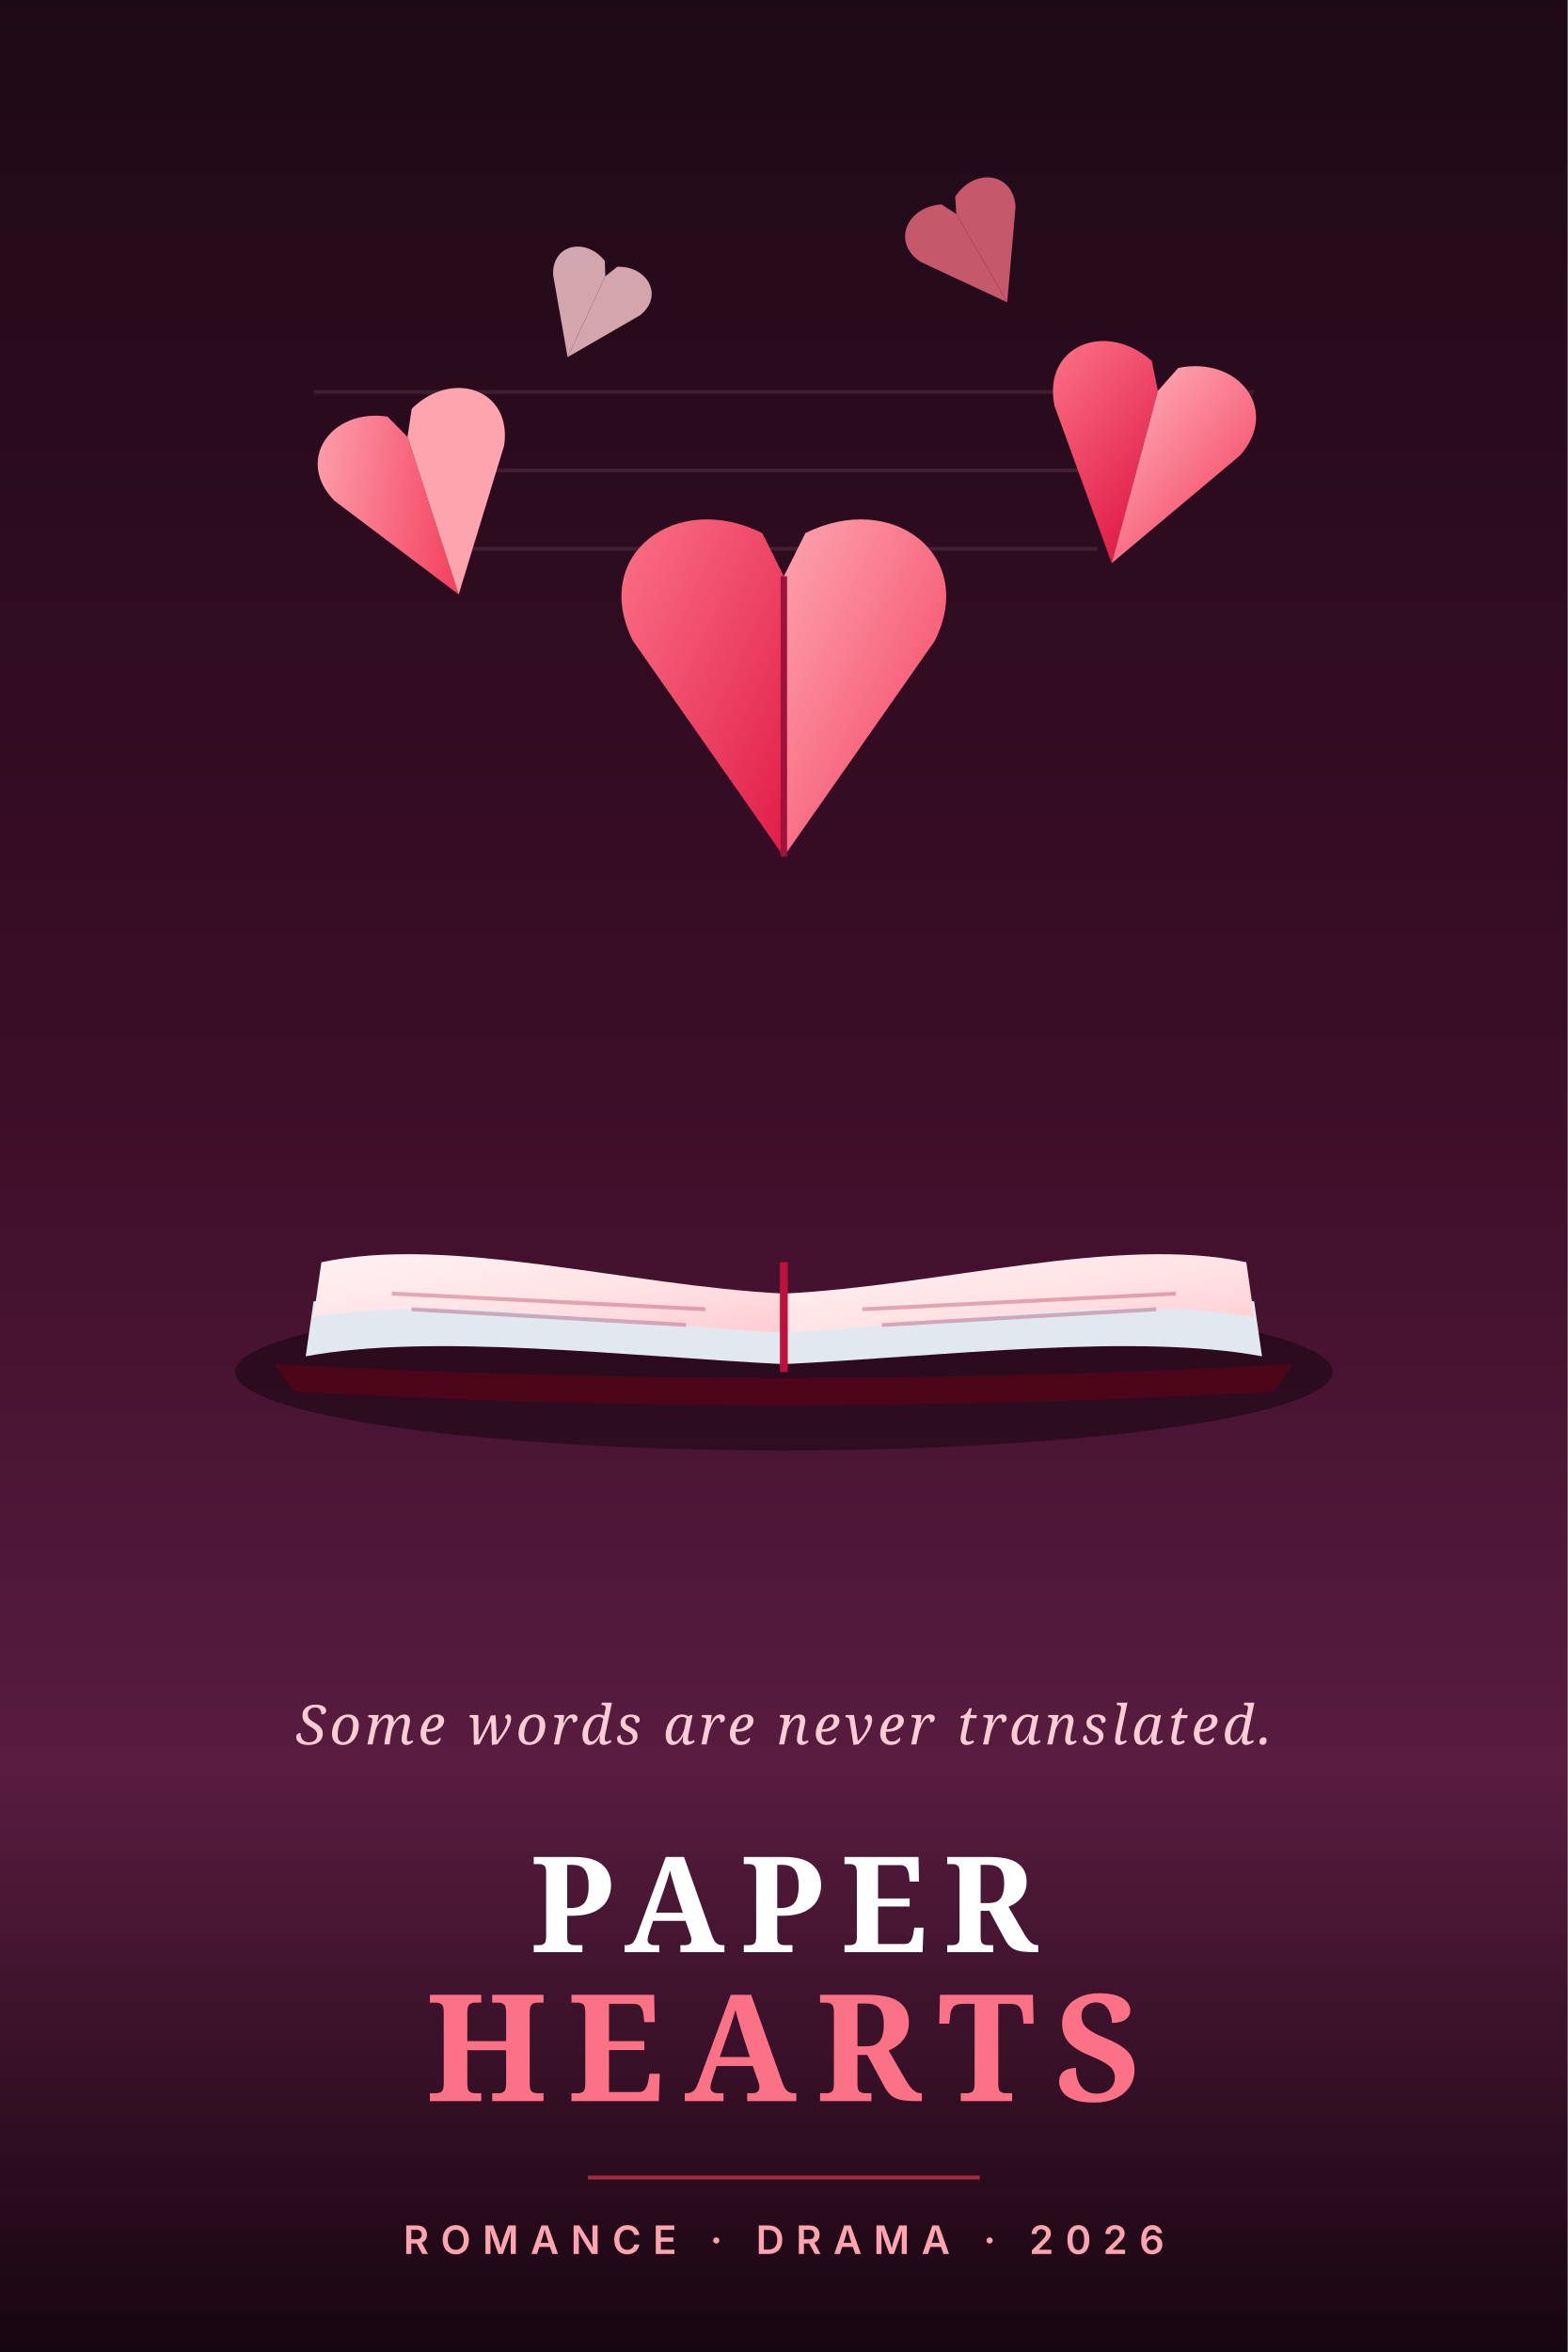
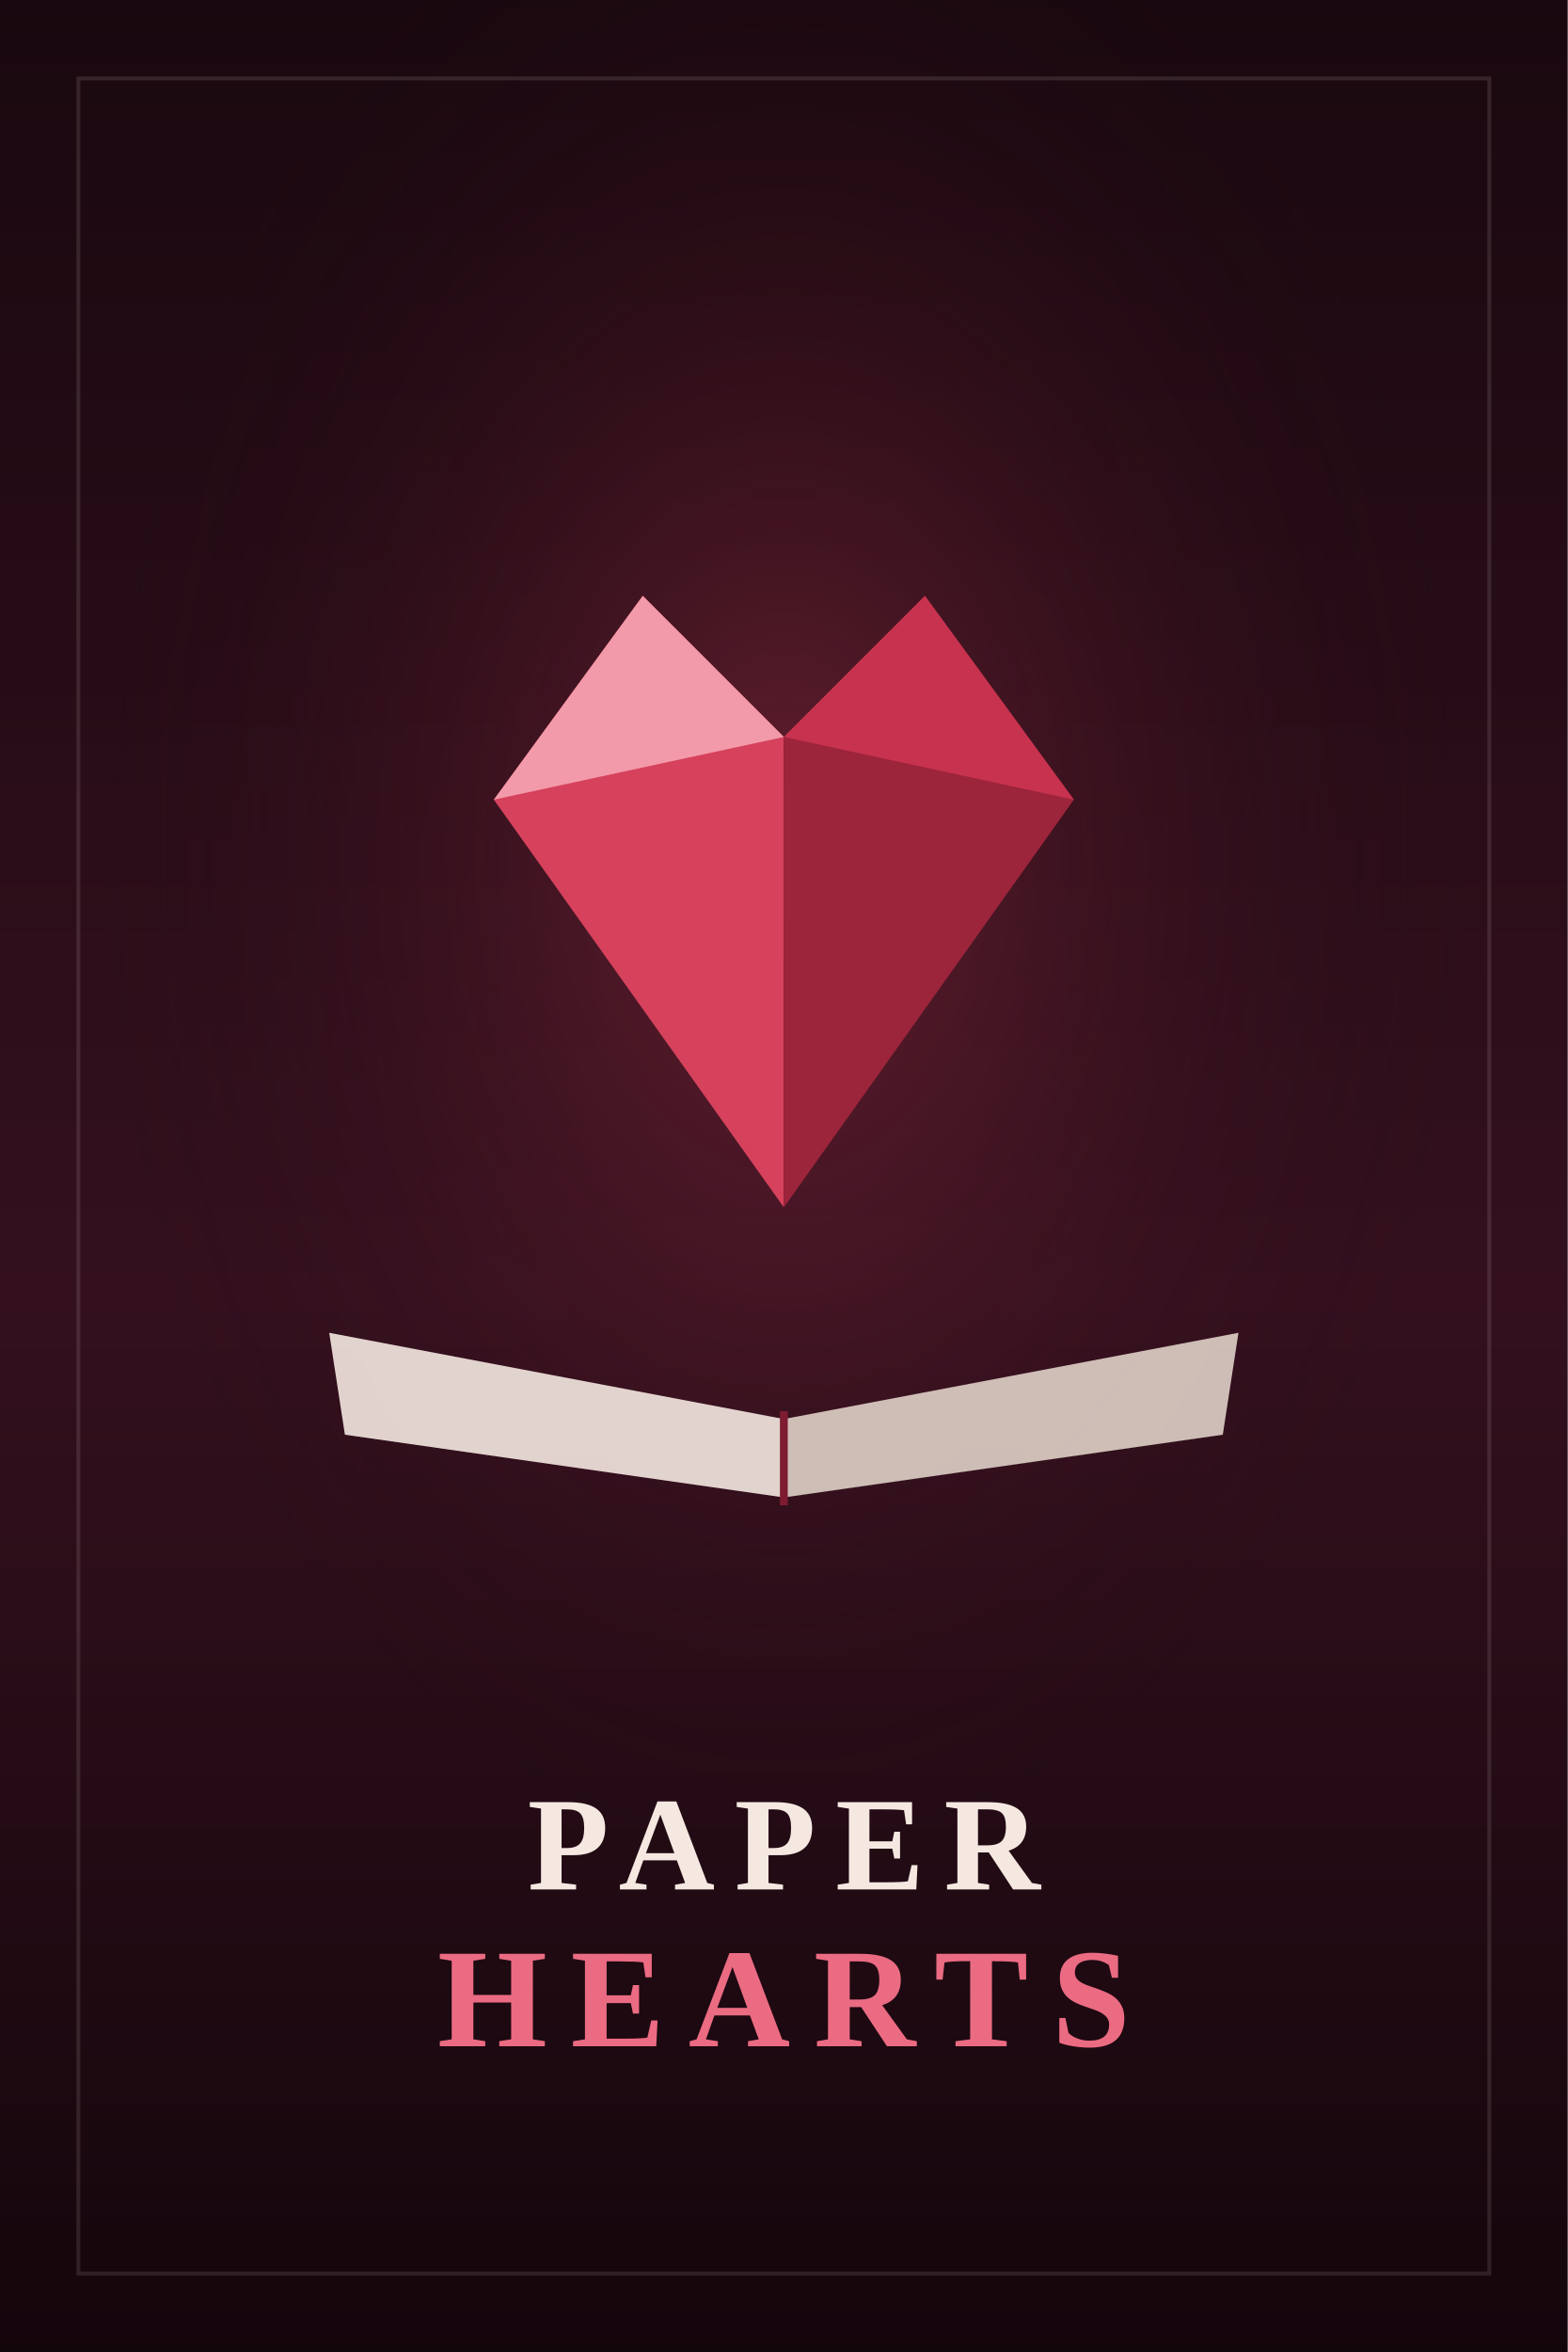
<svg xmlns="http://www.w3.org/2000/svg" viewBox="0 0 400 600" width="100%" height="100%">
  <defs>
-     <linearGradient id="rosePlum" x1="0" y1="0" x2="0" y2="1">
-       <stop offset="0%" stop-color="#1e0a16" />
-       <stop offset="45%" stop-color="#3b0d27" />
-       <stop offset="75%" stop-color="#581c3f" />
-       <stop offset="100%" stop-color="#16050f" />
+     <linearGradient id="ph-bg" x1="0" y1="0" x2="0" y2="1">
+       <stop offset="0%" stop-color="#19080f" />
+       <stop offset="55%" stop-color="#34101e" />
+       <stop offset="100%" stop-color="#13060b" />
    </linearGradient>
-     <linearGradient id="goldPage" x1="0" y1="0" x2="1" y2="1">
-       <stop offset="0%" stop-color="#fff1f2" />
-       <stop offset="50%" stop-color="#ffe4e6" />
-       <stop offset="100%" stop-color="#fecdd3" />
-     </linearGradient>
-     <linearGradient id="heartGrad1" x1="0" y1="0" x2="1" y2="1">
-       <stop offset="0%" stop-color="#fb7185" />
-       <stop offset="100%" stop-color="#e11d48" />
-     </linearGradient>
-     <linearGradient id="heartGrad2" x1="0" y1="0" x2="1" y2="1">
-       <stop offset="0%" stop-color="#fda4af" />
-       <stop offset="100%" stop-color="#f43f5e" />
-     </linearGradient>
+     <radialGradient id="ph-glow" cx="50%" cy="36%" r="44%">
+       <stop offset="0%" stop-color="#d6415c" stop-opacity="0.34" />
+       <stop offset="100%" stop-color="#19080f" stop-opacity="0" />
+     </radialGradient>
  </defs>
-   <rect width="400" height="600" fill="url(#rosePlum)" />
-   <g opacity="0.1" stroke="#fecdd3" stroke-width="1">
-     <line x1="80" y1="100" x2="320" y2="100" />
-     <line x1="100" y1="120" x2="300" y2="120" />
-     <line x1="120" y1="140" x2="280" y2="140" />
+   <rect width="400" height="600" fill="url(#ph-bg)" />
+   <rect width="400" height="600" fill="url(#ph-glow)" />
+   <g transform="translate(200, 224)">
+     <polygon points="0,84 -74,-20 -36,-72 0,-36" fill="#d6415c" />
+     <polygon points="0,84 74,-20 36,-72 0,-36" fill="#9c243b" />
+     <polygon points="-74,-20 -36,-72 0,-36" fill="#f29aa9" />
+     <polygon points="74,-20 36,-72 0,-36" fill="#c7324e" />
  </g>
-   <g transform="translate(200, 180) scale(1.1)">
-     <path d="M 0 35 L -35 -15 C -45 -35, -25 -50, -5 -40 L 0 -30 Z" fill="url(#heartGrad1)" />
-     <path d="M 0 35 L 35 -15 C 45 -35, 25 -50, 5 -40 L 0 -30 Z" fill="url(#heartGrad2)" />
-     <line x1="0" y1="-30" x2="0" y2="35" stroke="#9f1239" stroke-width="1.5" />
+   <g transform="translate(200, 344)">
+     <path d="M 0 18 L -116 -4 L -112 22 L 0 38 Z" fill="#f4e8e1" opacity="0.9" />
+     <path d="M 0 18 L 116 -4 L 112 22 L 0 38 Z" fill="#dfd0c7" opacity="0.9" />
+     <line x1="0" y1="16" x2="0" y2="40" stroke="#7d1c30" stroke-width="2" />
  </g>
-   <g transform="translate(110, 130) rotate(-18) scale(0.65)">
-     <path d="M 0 35 L -35 -15 C -45 -35, -25 -50, -5 -40 L 0 -30 Z" fill="url(#heartGrad2)" />
-     <path d="M 0 35 L 35 -15 C 45 -35, 25 -50, 5 -40 L 0 -30 Z" fill="#fda4af" />
-   </g>
-   <g transform="translate(290, 120) rotate(15) scale(0.7)">
-     <path d="M 0 35 L -35 -15 C -45 -35, -25 -50, -5 -40 L 0 -30 Z" fill="url(#heartGrad1)" />
-     <path d="M 0 35 L 35 -15 C 45 -35, 25 -50, 5 -40 L 0 -30 Z" fill="url(#heartGrad2)" />
-   </g>
-   <g transform="translate(150, 80) rotate(25) scale(0.35)" fill="#fecdd3" opacity="0.8">
-     <path d="M 0 35 L -35 -15 C -45 -35, -25 -50, -5 -40 L 0 -30 Z" />
-     <path d="M 0 35 L 35 -15 C 45 -35, 25 -50, 5 -40 L 0 -30 Z" />
-   </g>
-   <g transform="translate(250, 65) rotate(-30) scale(0.4)" fill="#fb7185" opacity="0.75">
-     <path d="M 0 35 L -35 -15 C -45 -35, -25 -50, -5 -40 L 0 -30 Z" />
-     <path d="M 0 35 L 35 -15 C 45 -35, 25 -50, 5 -40 L 0 -30 Z" />
-   </g>
-   <g transform="translate(200, 310)">
-     <ellipse cx="0" cy="40" rx="140" ry="20" fill="#000000" opacity="0.4" />
-     <path d="M -130 38 Q 0 45, 130 38 L 125 45 Q 0 52, -125 45 Z" fill="#4c0519" />
-     <path d="M 0 28 C -40 25, -90 15, -120 22 L -122 36 C -90 30, -40 36, 0 38 Z" fill="#e2e8f0" />
-     <path d="M 0 20 C -40 18, -85 5, -118 12 L -120 26 C -85 20, -40 28, 0 30 Z" fill="url(#goldPage)" />
-     <path d="M 0 28 C 40 25, 90 15, 120 22 L 122 36 C 90 30, 40 36, 0 38 Z" fill="#e2e8f0" />
-     <path d="M 0 20 C 40 18, 85 5, 118 12 L 120 26 C 85 20, 40 28, 0 30 Z" fill="url(#goldPage)" />
-     <g stroke="#9f1239" stroke-width="1" opacity="0.3">
-       <line x1="-100" y1="20" x2="-20" y2="24" />
-       <line x1="-95" y1="24" x2="-25" y2="28" />
-       <line x1="20" y1="24" x2="100" y2="20" />
-       <line x1="25" y1="28" x2="95" y2="24" />
-     </g>
-     <line x1="0" y1="12" x2="0" y2="40" stroke="#be123c" stroke-width="2" />
-   </g>
-   <text x="200" y="445" text-anchor="middle" font-family="'Georgia', serif" font-style="italic" font-size="14" fill="#fecdd3" letter-spacing="1">Some words are never translated.</text>
-   <text x="200" y="498" text-anchor="middle" font-family="'Georgia', serif" font-size="34" font-weight="700" fill="#ffffff" letter-spacing="4">PAPER</text>
-   <text x="200" y="536" text-anchor="middle" font-family="'Georgia', serif" font-size="38" font-weight="700" fill="#fb7185" letter-spacing="5">HEARTS</text>
-   <rect x="150" y="555" width="100" height="1" fill="#f43f5e" opacity="0.6" />
-   <text x="200" y="575" text-anchor="middle" font-family="'Inter', -apple-system, sans-serif" font-size="10" font-weight="600" fill="#fda4af" letter-spacing="3">ROMANCE · DRAMA · 2026</text>
+   <text x="200" y="482" text-anchor="middle" font-family="Georgia, 'Times New Roman', serif" font-size="34" font-weight="700" fill="#f4e8e1" letter-spacing="5">PAPER</text>
+   <text x="200" y="522" text-anchor="middle" font-family="Georgia, 'Times New Roman', serif" font-size="36" font-weight="700" fill="#eb6b82" letter-spacing="6">HEARTS</text>
+   <rect x="20" y="20" width="360" height="560" fill="none" stroke="#f4e8e1" stroke-opacity="0.12" />
</svg>
